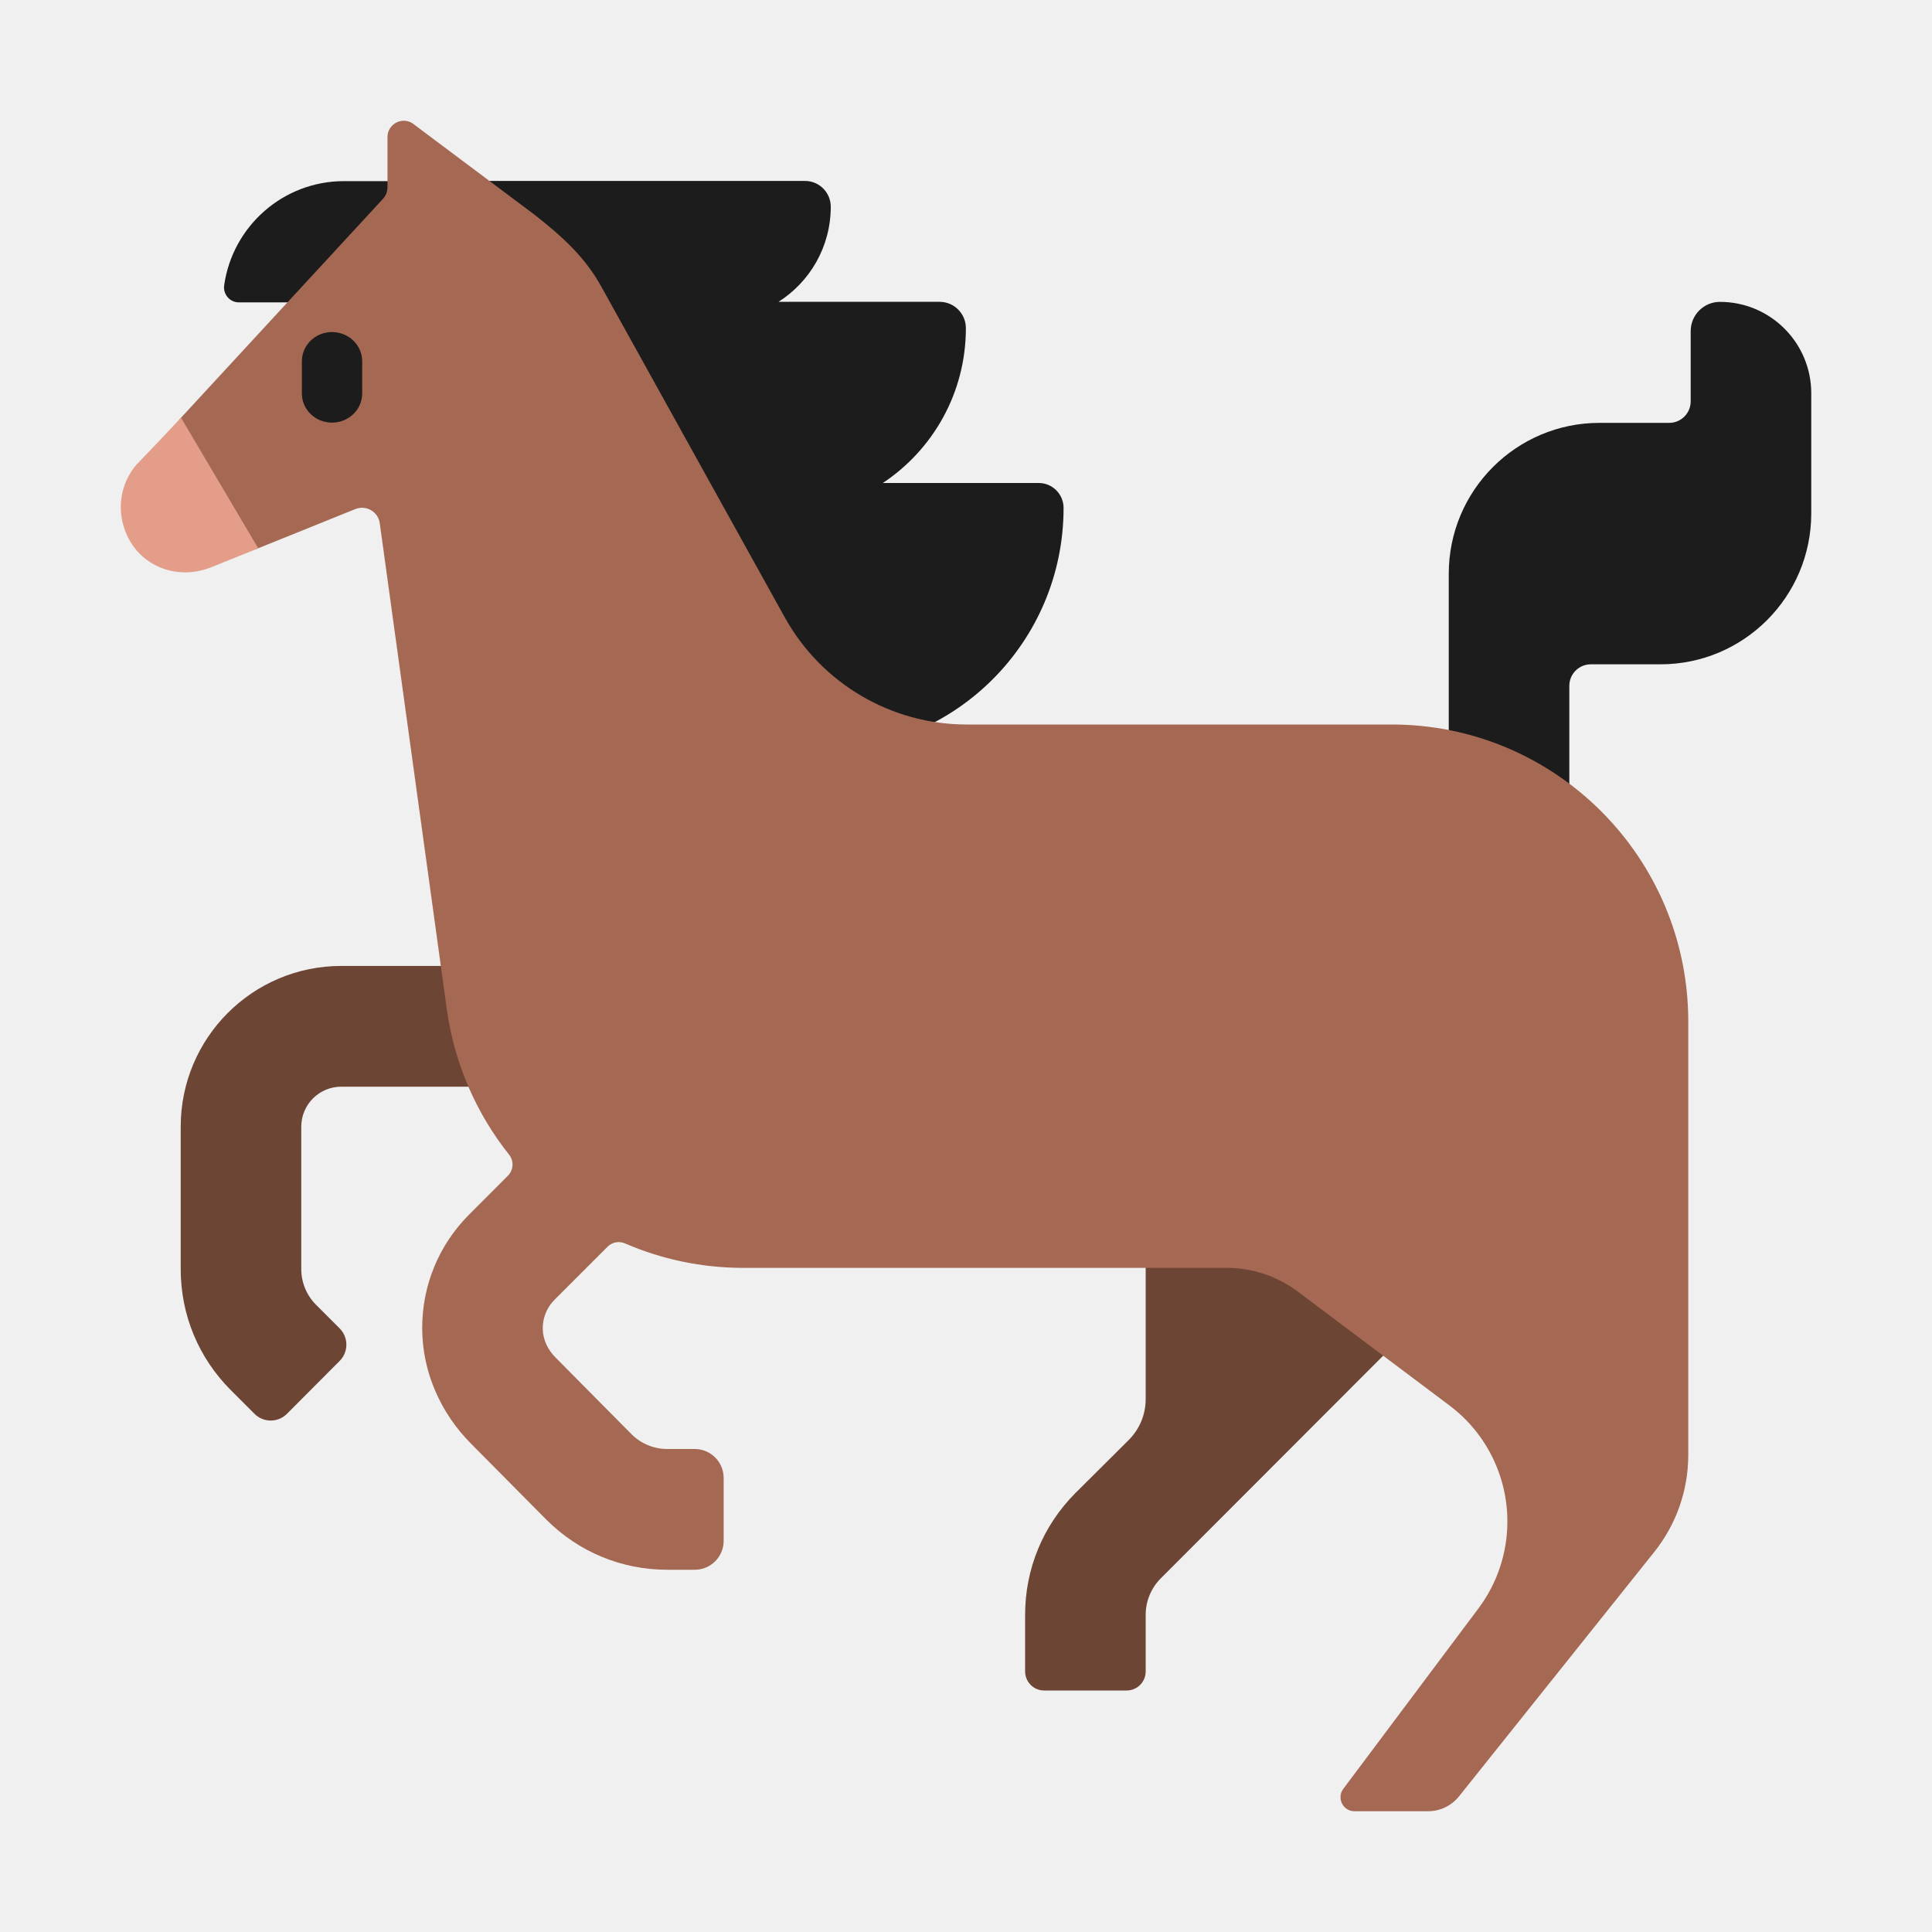
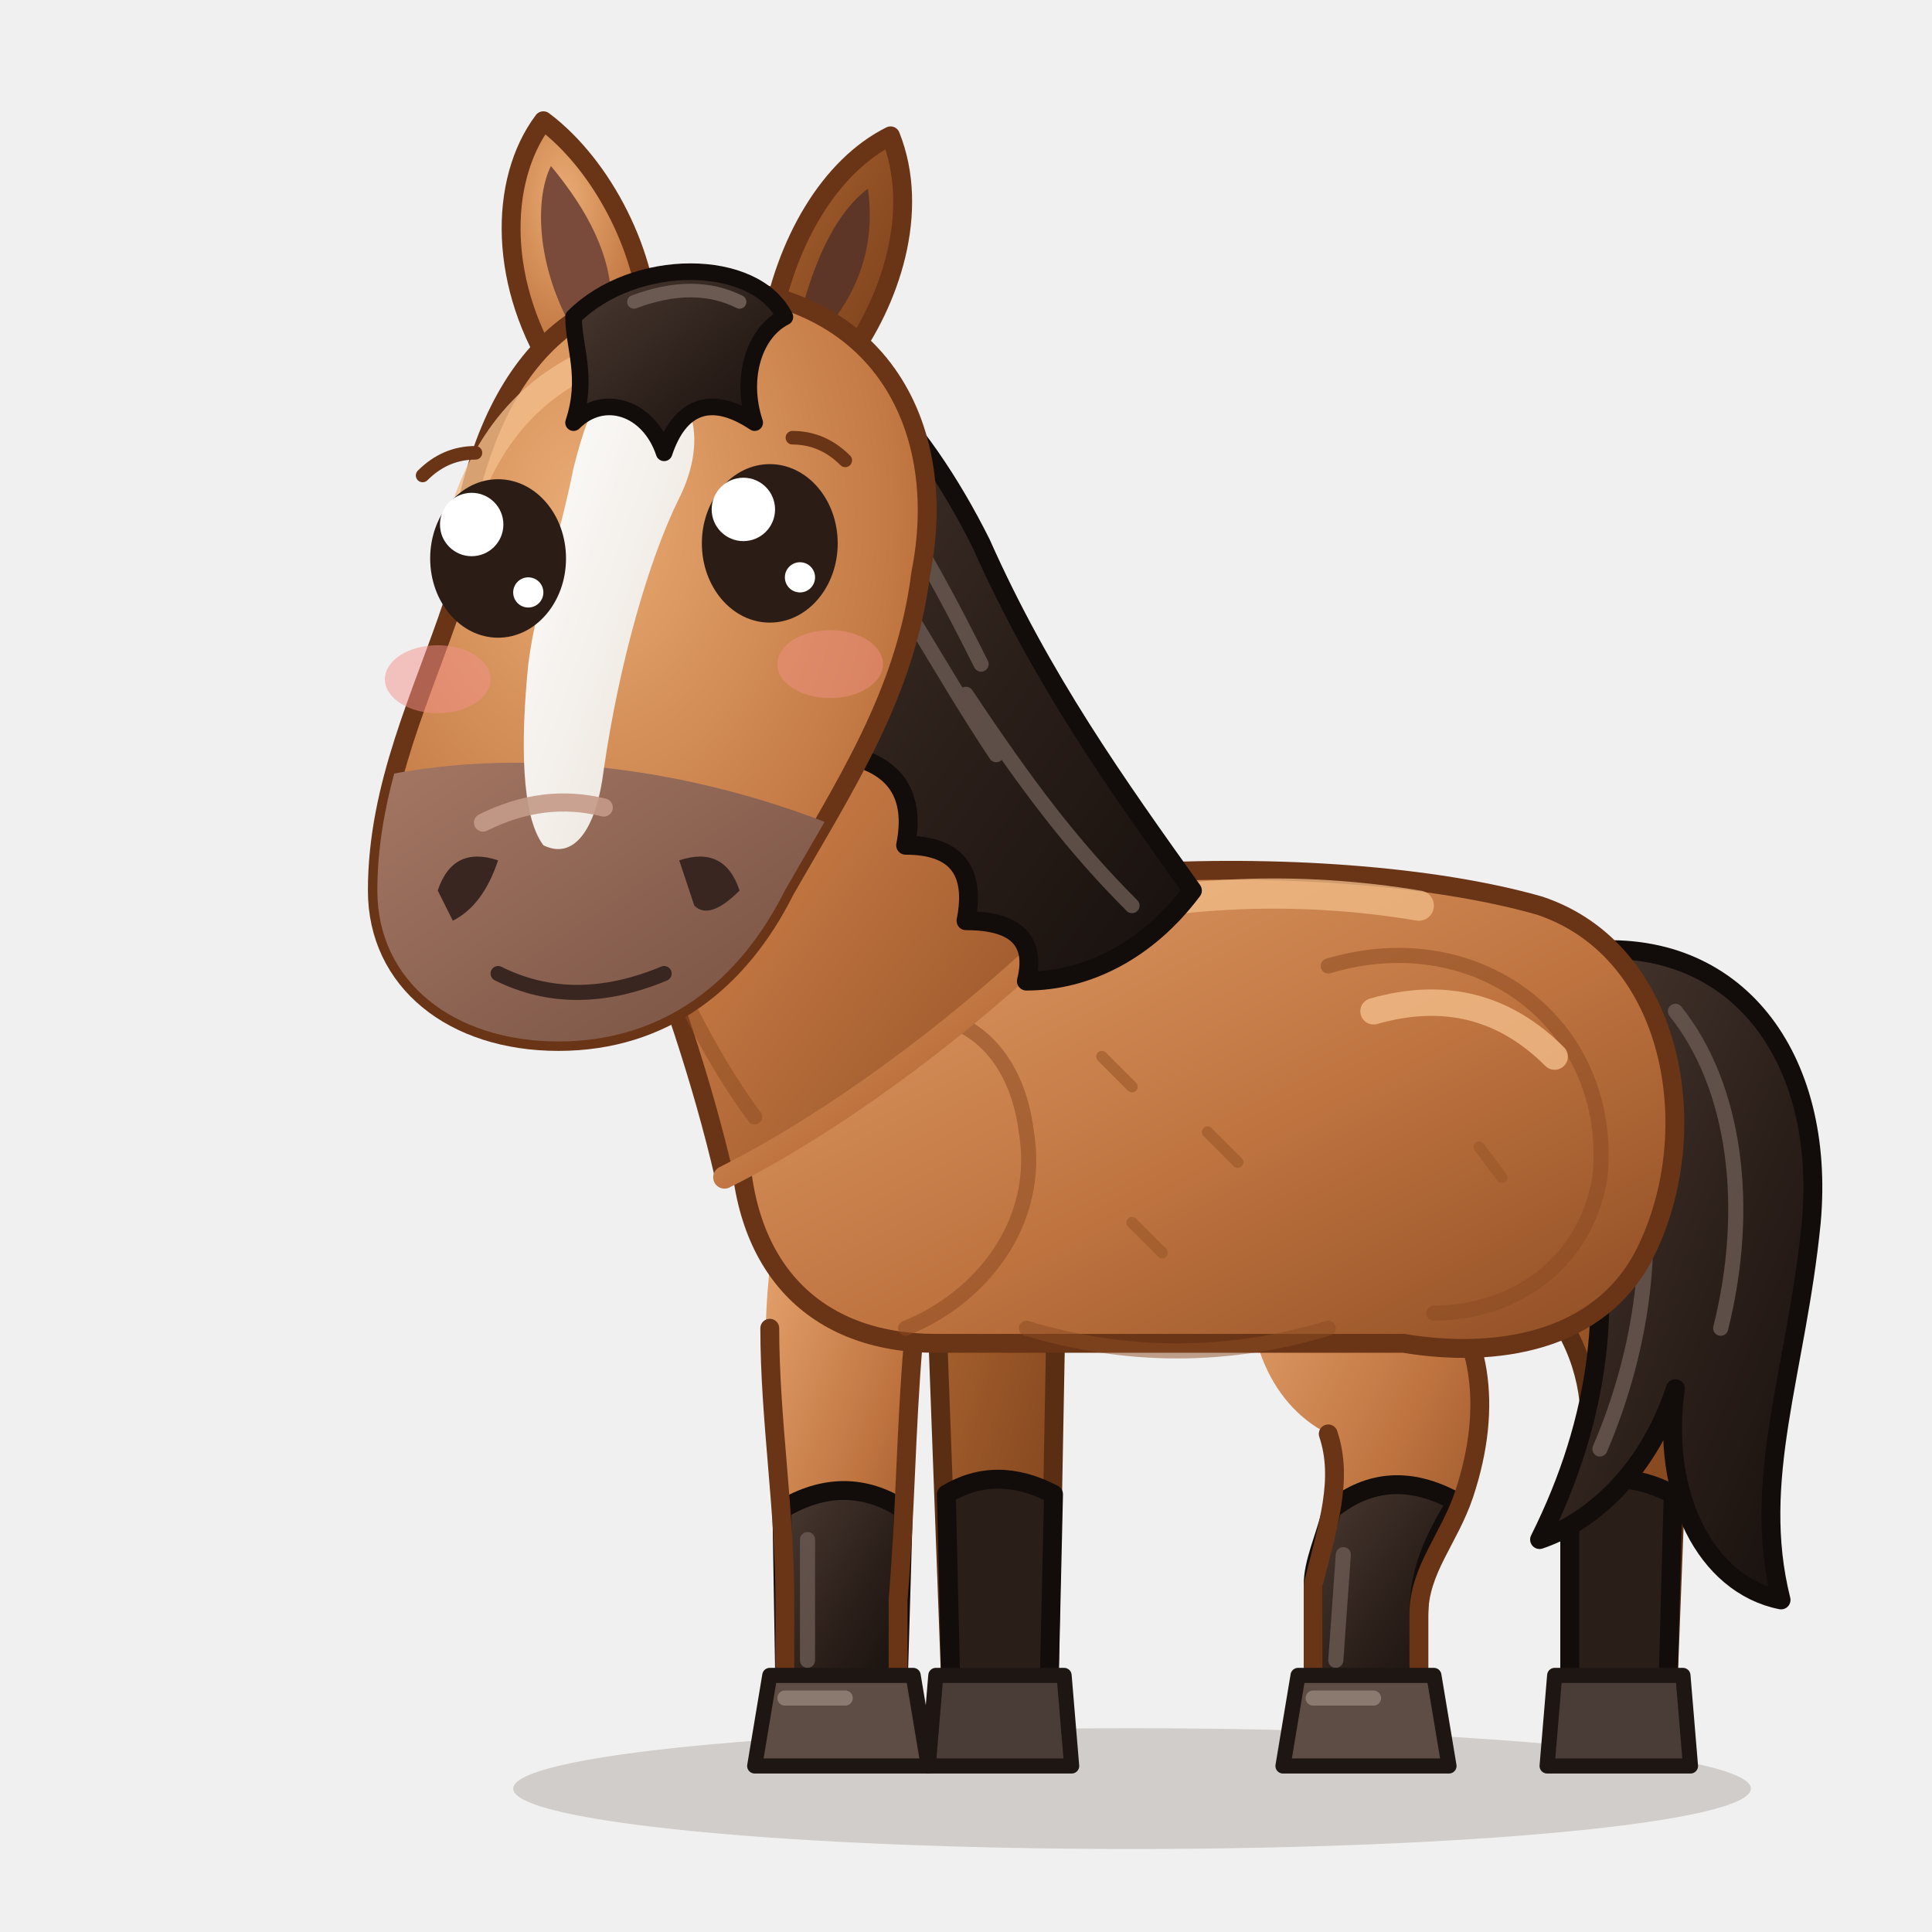
- <svg xmlns="http://www.w3.org/2000/svg" width="32" height="32" viewBox="0 0 32 32" fill="none">
-   <path d="M8.986 5.288H7.596V2.997H13.334C13.569 2.997 13.76 3.188 13.76 3.424C13.76 4.087 13.415 4.668 12.895 4.999H15.562C15.803 4.999 15.998 5.195 15.998 5.435C15.998 6.507 15.452 7.45 14.622 8H17.204C17.432 8 17.616 8.185 17.616 8.413C17.617 10.629 15.823 12.425 13.61 12.425H10.985V8.51H8.986V5.288Z" fill="#1C1C1C" />
-   <path d="M28.003 6.648V5.485C28.003 5.217 28.22 5 28.487 5C29.323 5 30 5.678 30 6.514V8.503C30 9.883 28.882 11.003 27.503 11.003H26.349C26.153 11.003 25.993 11.162 25.993 11.359V16H23.996V9.504C23.996 8.123 25.114 7.004 26.493 7.004H27.647C27.843 7.004 28.003 6.845 28.003 6.648Z" fill="#1C1C1C" />
-   <path d="M3.713 4.725C3.851 3.75 4.687 3 5.698 3H7.466C7.466 4.109 6.569 5.008 5.462 5.008H3.955C3.805 5.008 3.692 4.873 3.713 4.725Z" fill="#1C1C1C" />
-   <path d="M18.976 23.175V15.386L23.125 15.225V22.254L23.101 22.263L19.226 26.143C19.066 26.303 18.976 26.52 18.976 26.747V27.684C18.976 27.859 18.835 28 18.661 28H17.294C17.12 28 16.979 27.858 16.979 27.684V26.747C16.979 25.985 17.275 25.268 17.813 24.729L18.695 23.851C18.875 23.672 18.976 23.428 18.976 23.175Z" fill="#6D4534" />
-   <path d="M4.215 23.417C4.363 23.566 4.604 23.566 4.753 23.417L5.626 22.541C5.774 22.393 5.774 22.151 5.626 22.003L5.234 21.611C5.078 21.454 4.99 21.241 4.99 21.02V18.662C4.99 18.295 5.287 17.999 5.652 17.999H12.989V15.999H5.652C4.183 15.999 2.993 17.191 2.993 18.662V21.02C2.993 21.778 3.288 22.49 3.823 23.025L4.215 23.417Z" fill="#6D4534" />
-   <path d="M16.011 12H23.05C25.764 12 27.963 14.203 27.963 16.92V24.1C27.963 24.683 27.765 25.248 27.401 25.704L24.167 29.752C24.042 29.909 23.852 30 23.652 30H22.435C22.244 30 22.135 29.782 22.249 29.629L24.488 26.64C24.799 26.225 24.967 25.72 24.967 25.2C24.967 24.445 24.612 23.733 24.009 23.28L21.496 21.393C21.156 21.138 20.743 21 20.319 21H12.315C11.619 21 10.954 20.856 10.35 20.594C10.252 20.552 10.138 20.574 10.063 20.65L9.183 21.53C9.052 21.662 8.983 21.84 8.99 22.027C8.998 22.199 9.077 22.36 9.199 22.482L10.461 23.756C10.618 23.912 10.83 24 11.051 24H11.508C11.771 24 11.986 24.215 11.986 24.479V25.521C11.986 25.786 11.771 26 11.508 26H11.051C10.295 26 9.584 25.705 9.049 25.17L7.804 23.914C7.297 23.406 6.994 22.721 6.993 22.003C6.991 21.29 7.268 20.62 7.771 20.116L8.413 19.473C8.507 19.379 8.515 19.229 8.432 19.125C7.893 18.447 7.526 17.623 7.4 16.712L6.29 8.667C6.264 8.475 6.065 8.36 5.885 8.432L4.237 9.097L2.5 8.5L2.973 6.946L6.342 3.295C6.392 3.241 6.418 3.172 6.418 3.1V2.27C6.418 2.057 6.654 1.928 6.833 2.043L8.849 3.553C9.316 3.92 9.688 4.256 9.96 4.748L12.998 10.225C13.606 11.321 14.759 12 16.011 12Z" fill="#A56953" />
-   <path d="M5.499 7C5.223 7 5 6.784 5 6.517V5.983C5 5.716 5.223 5.5 5.499 5.5C5.775 5.5 5.999 5.716 5.999 5.983V6.517C5.999 6.784 5.775 7 5.499 7Z" fill="#1C1C1C" />
-   <path d="M2.998 6.918C2.662 7.281 2.259 7.697 2.259 7.697C2.04 7.954 1.95 8.303 2.028 8.643C2.182 9.318 2.867 9.651 3.508 9.392L4.277 9.082L2.998 6.918Z" fill="#E39D89" />
+ <svg xmlns="http://www.w3.org/2000/svg" viewBox="0 0 256 256">
+   <defs>
+     <linearGradient id="cavalo-pelo" x1="0" y1="0" x2="1" y2="1">
+       <stop offset="0" stop-color="#e3a06a" />
+       <stop offset="0.55" stop-color="#bf7440" />
+       <stop offset="1" stop-color="#8c4b22" />
+     </linearGradient>
+     <linearGradient id="cavalo-pata-tras" x1="0" y1="0" x2="1" y2="1">
+       <stop offset="0" stop-color="#a8622f" />
+       <stop offset="1" stop-color="#7a3f1a" />
+     </linearGradient>
+     <radialGradient id="cavalo-cabeca" cx="0.38" cy="0.3" r="0.85">
+       <stop offset="0" stop-color="#eaab74" />
+       <stop offset="0.65" stop-color="#c47a44" />
+       <stop offset="1" stop-color="#9a5628" />
+     </radialGradient>
+     <linearGradient id="cavalo-crina" x1="0" y1="0" x2="1" y2="1">
+       <stop offset="0" stop-color="#4a3a32" />
+       <stop offset="0.6" stop-color="#2a1e19" />
+       <stop offset="1" stop-color="#16100d" />
+     </linearGradient>
+     <linearGradient id="cavalo-focinho" x1="0" y1="0" x2="1" y2="1">
+       <stop offset="0" stop-color="#a87a66" />
+       <stop offset="1" stop-color="#6e4a3c" />
+     </linearGradient>
+     <linearGradient id="cavalo-branco" x1="0" y1="0" x2="1" y2="1">
+       <stop offset="0" stop-color="#ffffff" />
+       <stop offset="1" stop-color="#e8e0d6" />
+     </linearGradient>
+     <clipPath id="cavalo-clip-cabeca">
+       <path d="M92 38 C116 38 126 56 122 76 C120 92 112 104 104 118 C98 130 88 138 74 138 C60 138 50 130 50 118 C50 104 56 92 60 80 C62 54 72 38 92 38 Z" />
+     </clipPath>
+   </defs>
+   <g id="sombra">
+     <ellipse cx="150" cy="237" rx="82" ry="8" fill="#3b2a1a" opacity="0.18" />
+   </g>
+   <g id="patas-tras" stroke-linejoin="round" stroke-linecap="round">
+     <path d="M124 170 L126 224 L139 224 L140 170 Z" fill="url(#cavalo-pata-tras)" stroke="#5a2e12" stroke-width="2.5" />
+     <path d="M196 166 C210 172 214 188 208 200 L208 224 L221 224 L222 198 C226 184 220 170 210 164 Z" fill="url(#cavalo-pata-tras)" stroke="#5a2e12" stroke-width="2.5" />
+     <path d="M125.4 198 Q132 194 139.6 198 L139 224 L126 224 Z M208 198 Q214 194 221.7 198 L221 224 L208 224 Z" fill="#2a1e19" stroke="#120c0a" stroke-width="2.5" />
+     <path d="M124 222 L141 222 L142 234 L123 234 Z M206 222 L223 222 L224 234 L205 234 Z" fill="#4a3c36" stroke="#1e1612" stroke-width="2" />
+   </g>
+   <g id="cauda" stroke-linejoin="round" stroke-linecap="round">
+     <path d="M210 126 C230 124 242 140 240 162 C238 182 232 196 236 212 C226 210 220 198 222 184 C218 196 210 202 204 204 C212 188 214 172 210 156 C208 146 206 136 210 126 Z" fill="url(#cavalo-crina)" stroke="#120c0a" stroke-width="2.5" />
+     <path d="M222 134 C230 144 232 160 228 176 M216 148 C220 162 218 178 212 192" fill="none" stroke="#6a5a52" stroke-width="2" opacity="0.8" />
+   </g>
+   <g id="patas-frente" stroke-linejoin="round" stroke-linecap="round">
+     <path d="M102 168 C100 186 104 200 104 212 L104 224 L119 224 L119 212 C120 196 120 182 122 168 Z" fill="url(#cavalo-pelo)" />
+     <path d="M166 164 C190 160 200 180 194 198 C192 204 188 208 188 214 L188 224 L174 224 L174 210 C176 202 178 196 176 190 C168 186 164 176 166 164 Z" fill="url(#cavalo-pelo)" />
+     <path d="M103.6 200 Q112 195 119.7 200 L119 224 L104 224 Z" fill="url(#cavalo-crina)" stroke="#120c0a" stroke-width="2.5" />
+     <path d="M176.5 200 Q184 194 193 199 C190 204 188 208 188 214 L188 224 L174 224 L174 210 C174 207 175.5 204 176.5 200 Z" fill="url(#cavalo-crina)" stroke="#120c0a" stroke-width="2.5" />
+     <path d="M107 204 L107 220 M178 206 L177 220" fill="none" stroke="#6a5a52" stroke-width="2" opacity="0.8" />
+     <path d="M102 176 C102 188 104 200 104 212 L104 224 M119 224 L119 212 C120 200 120 190 121 178" fill="none" stroke="#6a3416" stroke-width="2.5" />
+     <path d="M174 224 L174 210 C176 202 178 196 176 190 M188 224 L188 214 C188 208 192 204 194 198 C198 186 196 176 190 170" fill="none" stroke="#6a3416" stroke-width="2.5" />
+     <path d="M102 222 L121 222 L123 234 L100 234 Z M172 222 L190 222 L192 234 L170 234 Z" fill="#5e4d44" stroke="#1e1612" stroke-width="2" />
+     <path d="M104 225 h8 M174 225 h8" stroke="#8a7a70" stroke-width="2" />
+   </g>
+   <g id="corpo" stroke-linejoin="round" stroke-linecap="round">
+     <path d="M104 128 C120 114 176 112 204 120 C222 126 226 150 218 166 C212 178 198 180 186 178 L124 178 C108 178 98 168 98 150 C98 140 98 134 104 128 Z" fill="url(#cavalo-pelo)" stroke="#6a3416" stroke-width="2.5" />
+     <path d="M110 140 C120 130 134 134 136 150 C138 162 130 172 120 176" fill="none" stroke="#8c4b22" stroke-width="2" opacity="0.55" />
+     <path d="M176 128 C196 122 214 136 212 156 C210 168 200 174 190 174" fill="none" stroke="#8c4b22" stroke-width="2" opacity="0.55" />
+     <path d="M182 134 Q196 130 206 140" fill="none" stroke="#f2bd8a" stroke-width="3.5" opacity="0.8" />
+     <path d="M140 122 Q164 116 188 120" fill="none" stroke="#f2bd8a" stroke-width="4" opacity="0.75" />
+     <path d="M136 176 Q156 182 176 176" fill="none" stroke="#8c4b22" stroke-width="2" opacity="0.5" />
+     <g fill="none" stroke="#9a5628" stroke-width="1.5" opacity="0.6">
+       <path d="M146 140 l4 4 M160 150 l4 4 M150 162 l4 4 M196 152 l3 4" />
+     </g>
+   </g>
+   <g id="pescoco" stroke-linejoin="round" stroke-linecap="round">
+     <path d="M96 156 C90 130 78 104 70 84 L108 62 C116 88 128 104 142 122 C130 134 112 148 96 156 Z" fill="url(#cavalo-pelo)" stroke="#6a3416" stroke-width="2.5" />
+     <path d="M142 122 C130 134 112 148 96 156" fill="none" stroke="url(#cavalo-pelo)" stroke-width="3" />
+     <path d="M82 112 C88 128 94 140 100 148" fill="none" stroke="#8c4b22" stroke-width="2" opacity="0.5" />
+     <path d="M78 96 Q84 112 92 124" fill="none" stroke="#f2bd8a" stroke-width="3" opacity="0.7" />
+     <path d="M94 40 C110 42 122 56 130 72 C138 90 148 104 158 118 C152 126 144 130 136 130 Q138 122 128 122 Q130 112 120 112 Q122 102 112 100 Q114 90 104 88 Q106 78 98 74 Z" fill="url(#cavalo-crina)" stroke="#120c0a" stroke-width="2.5" />
+     <path d="M102 48 C114 58 122 72 130 88 M110 66 C118 76 124 88 132 100 M128 92 C136 104 142 112 150 120" fill="none" stroke="#6a5a52" stroke-width="2" opacity="0.8" />
+   </g>
+   <g id="cabeca" stroke-linejoin="round" stroke-linecap="round">
+     <path d="M74 50 C66 38 66 24 72 16 C80 22 86 34 86 44 Z" fill="url(#cavalo-cabeca)" stroke="#6a3416" stroke-width="2.5" />
+     <path d="M75 42 C71 34 71 26 73 22 C78 28 81 34 81 40 Z" fill="#7a4a3a" />
+     <path d="M102 44 C104 32 110 22 118 18 C122 28 118 40 112 48 Z" fill="url(#cavalo-pata-tras)" stroke="#6a3416" stroke-width="2.5" />
+     <path d="M106 42 C108 34 111 28 115 25 C116 32 114 38 110 43 Z" fill="#5e3628" />
+     <path d="M92 38 C116 38 126 56 122 76 C120 92 112 104 104 118 C98 130 88 138 74 138 C60 138 50 130 50 118 C50 104 56 92 60 80 C62 54 72 38 92 38 Z" fill="url(#cavalo-cabeca)" stroke="#6a3416" stroke-width="2.5" />
+     <g clip-path="url(#cavalo-clip-cabeca)">
+       <path d="M40 106 C60 98 88 100 112 110 L112 150 L40 150 Z" fill="url(#cavalo-focinho)" />
+       <path d="M84 50 C92 50 94 58 90 66 C86 74 82 88 80 102 C79 110 76 114 72 112 C69 108 69 98 70 88 C71 80 74 72 76 62 C78 54 80 50 84 50 Z" fill="url(#cavalo-branco)" />
+     </g>
+     <path d="M62 66 Q68 50 84 46" fill="none" stroke="#f2bd8a" stroke-width="3.5" opacity="0.8" />
+     <path d="M76 42 C84 34 100 34 104 42 C100 44 98 50 100 56 C94 52 90 54 88 60 C86 54 80 52 76 56 C78 50 76 46 76 42 Z" fill="url(#cavalo-crina)" stroke="#120c0a" stroke-width="2.2" />
+     <path d="M84 40 Q92 37 98 40" fill="none" stroke="#6a5a52" stroke-width="1.8" />
+     <path d="M58 118 Q60 112 66 114 Q64 120 60 122 Z M90 114 Q96 112 98 118 Q94 122 92 120 Z" fill="#3a2620" />
+     <path d="M64 109 Q72 105 80 107" fill="none" stroke="#c49a88" stroke-width="2.4" opacity="0.9" />
+     <path d="M66 129 Q76 134 88 129" fill="none" stroke="#3a2620" stroke-width="2" />
+     <ellipse cx="58" cy="90" rx="7" ry="4.5" fill="#f4908a" opacity="0.5" />
+     <ellipse cx="110" cy="88" rx="7" ry="4.5" fill="#f4908a" opacity="0.45" />
+   </g>
+   <g id="olhos">
+     <ellipse cx="66" cy="74" rx="9" ry="10.5" fill="#2b1d16" />
+     <ellipse cx="102" cy="72" rx="9" ry="10.5" fill="#2b1d16" />
+     <circle cx="62.5" cy="69.5" r="4.2" fill="#fff" />
+     <circle cx="70" cy="78.5" r="2" fill="#fff" />
+     <circle cx="98.5" cy="67.5" r="4.2" fill="#fff" />
+     <circle cx="106" cy="76.5" r="2" fill="#fff" />
+     <path d="M56 63 q3 -3 7 -3 M112 61 q-3 -3 -7 -3" fill="none" stroke="#6a3416" stroke-width="1.8" stroke-linecap="round" />
+   </g>
</svg>
